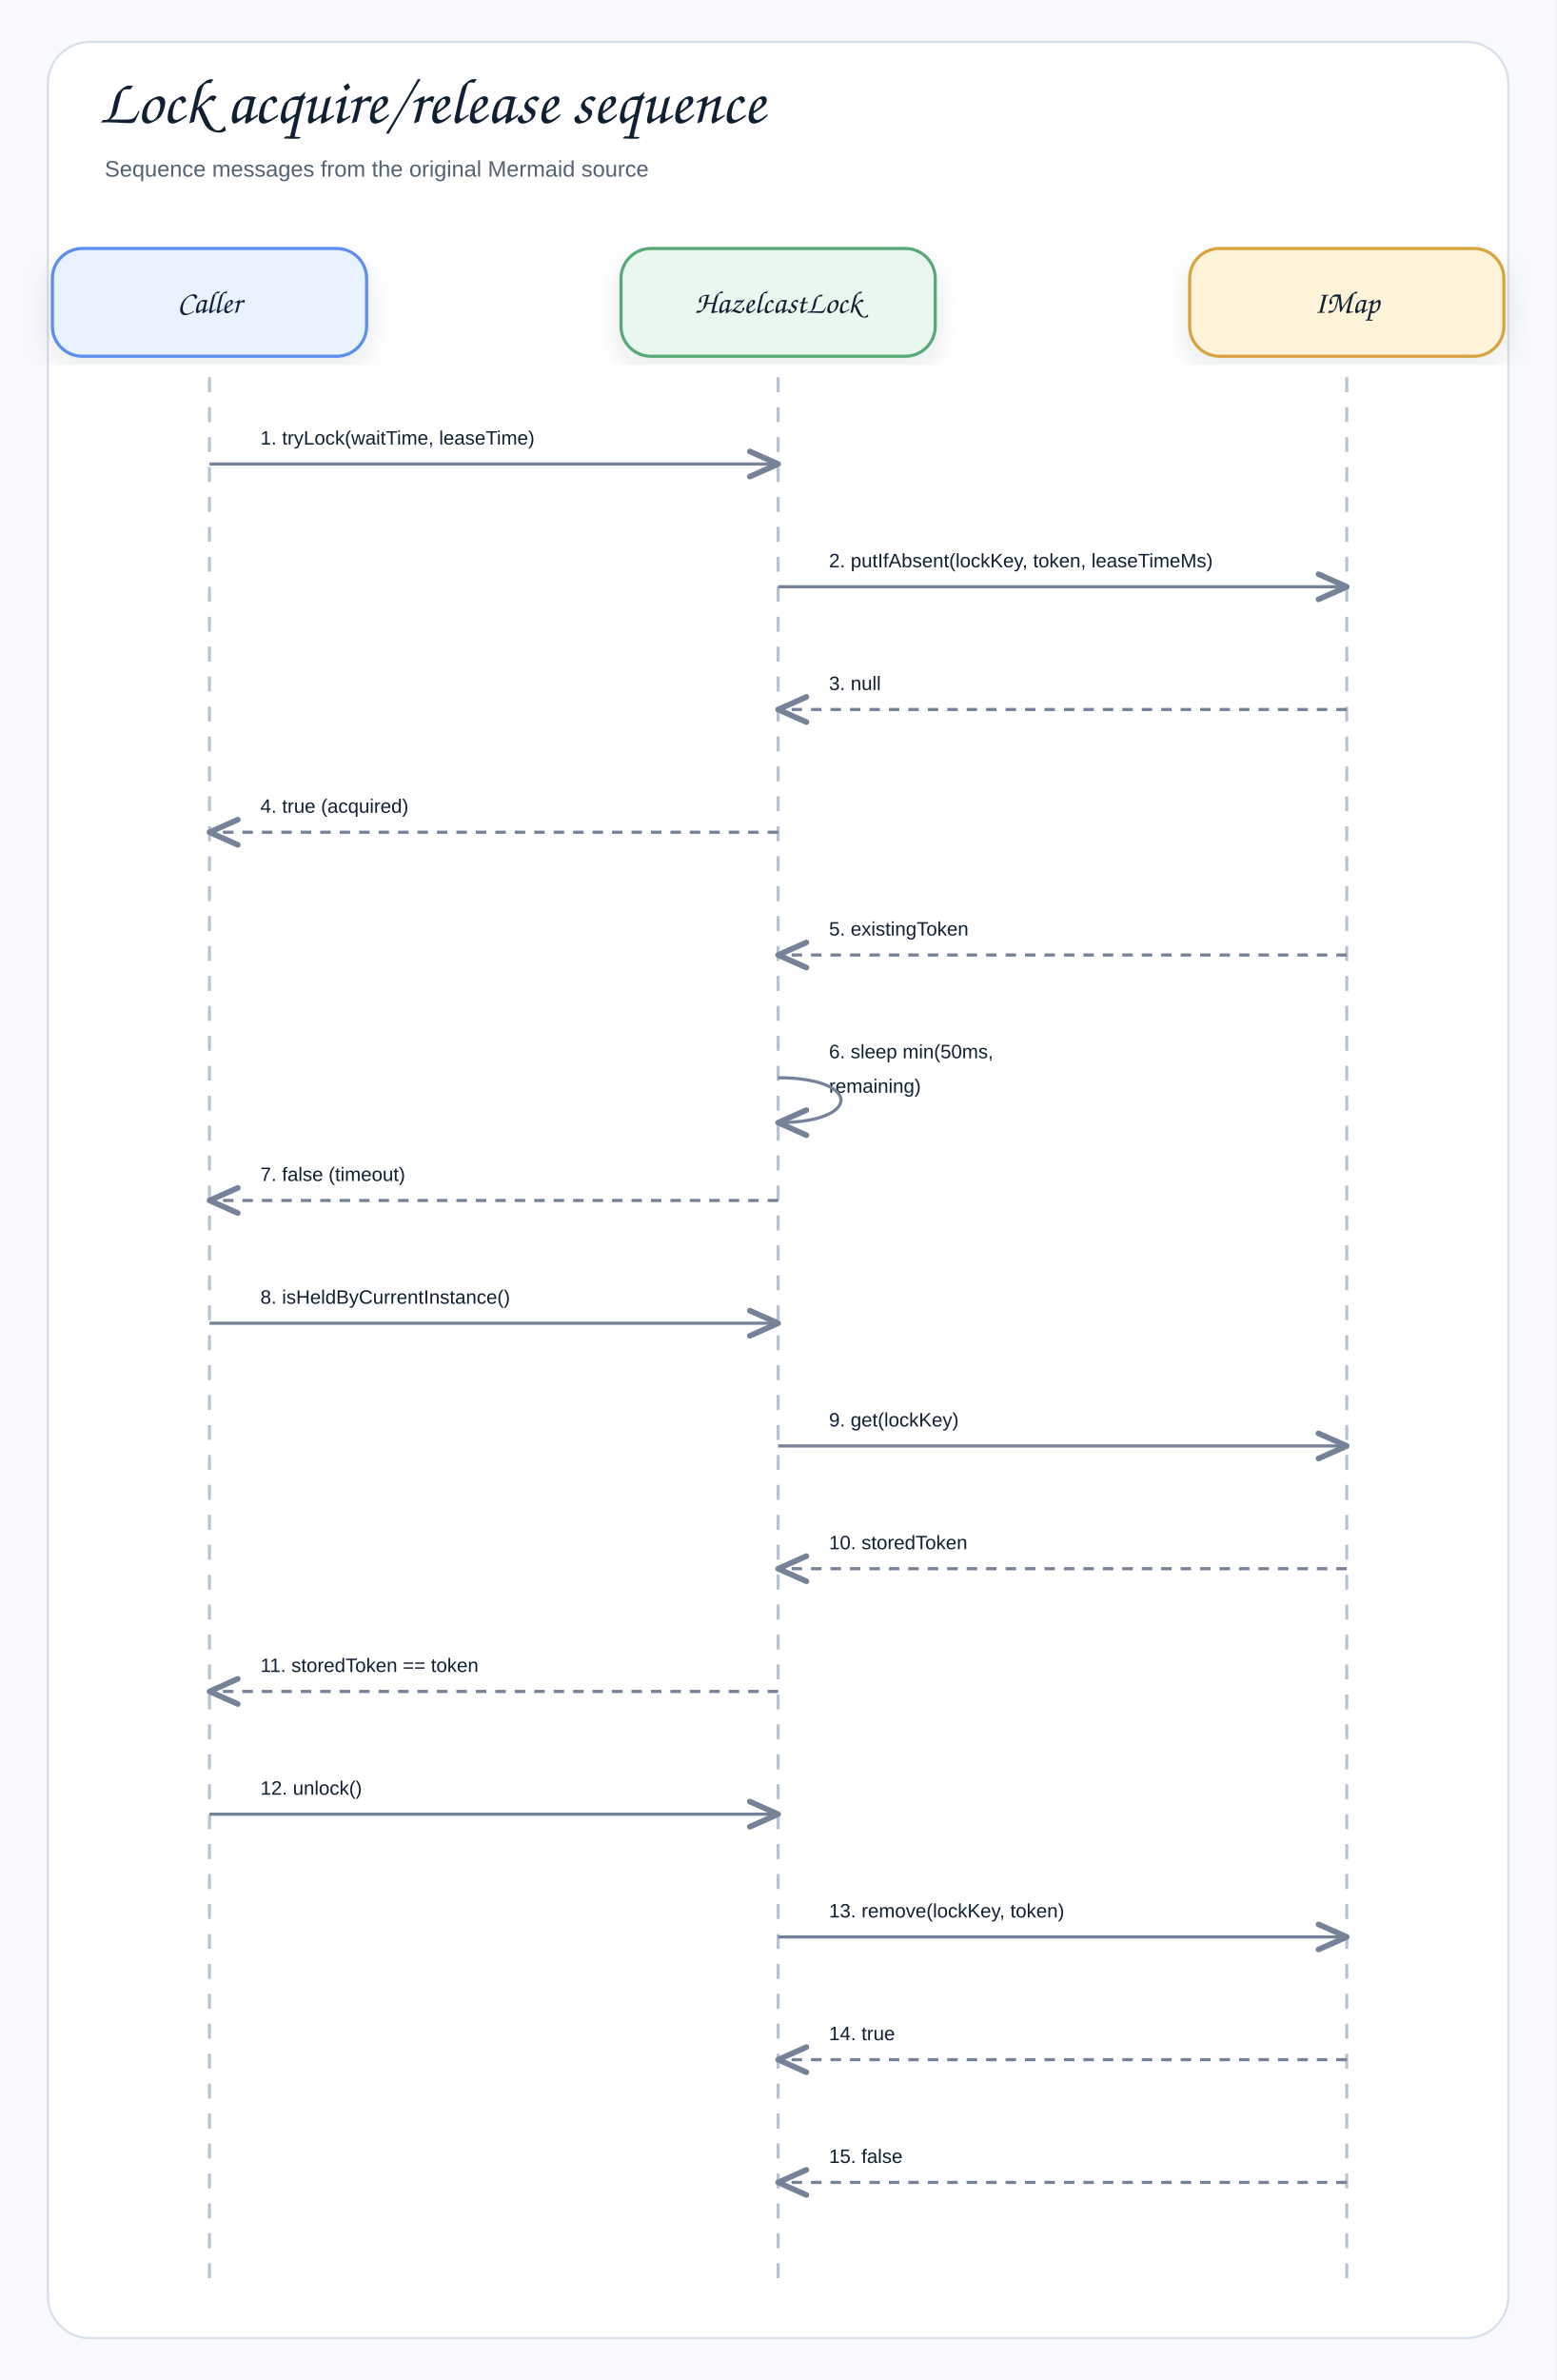
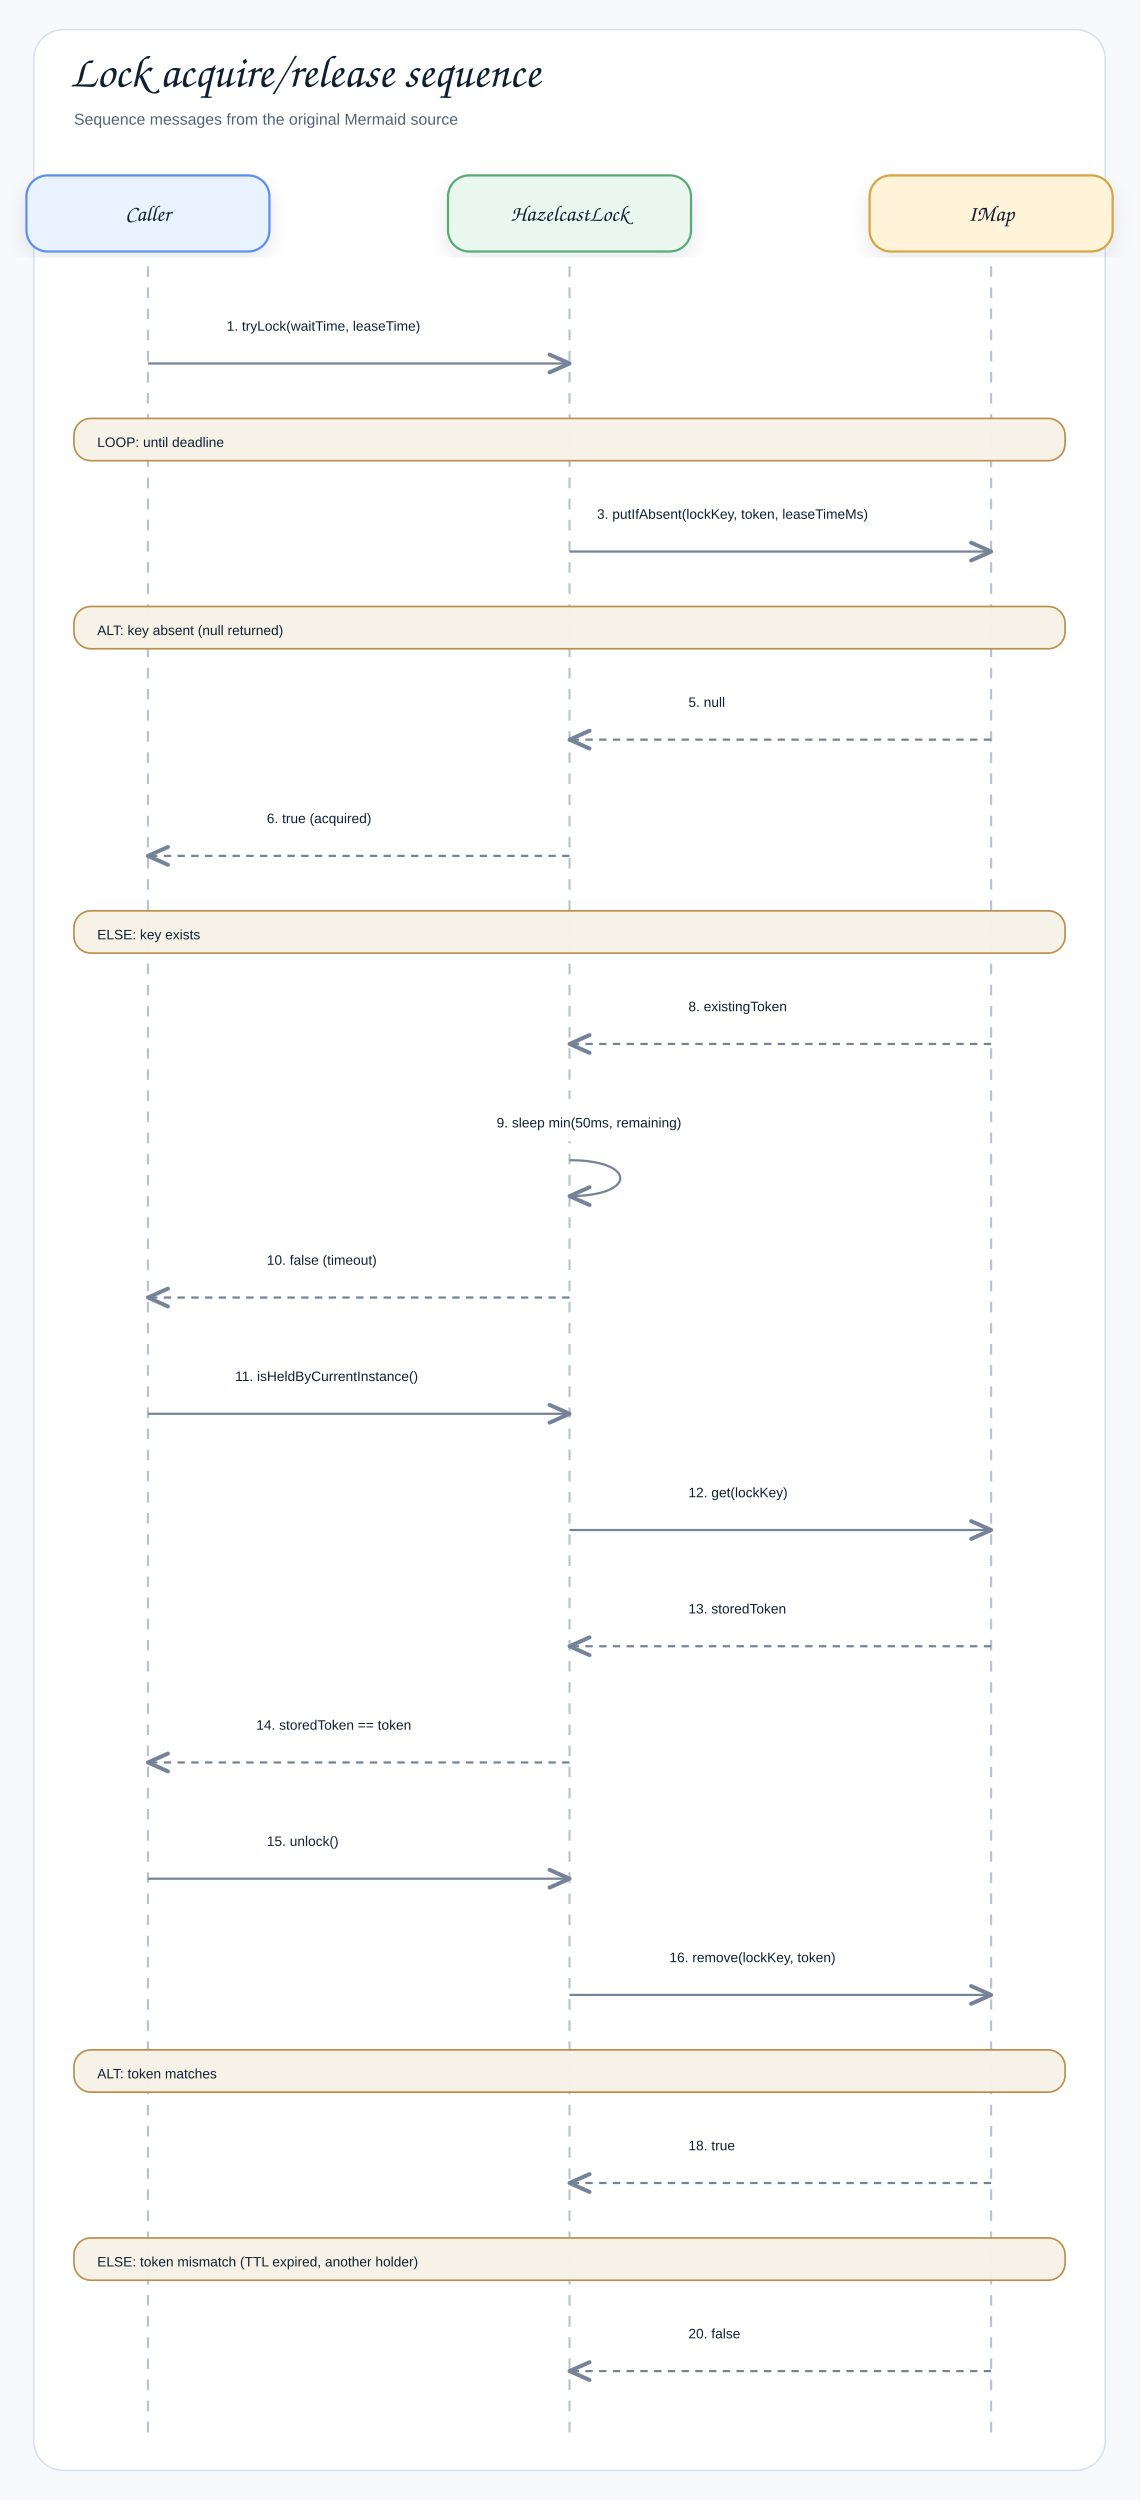
- <svg xmlns="http://www.w3.org/2000/svg" width="1040" height="1590" viewBox="0 0 1040 1590" role="img" aria-label="Lock acquire/release sequence">
+ <svg xmlns="http://www.w3.org/2000/svg" width="1078" height="2366" viewBox="0 0 1078 2366" role="img" aria-label="Lock acquire/release sequence">
  <defs>
    <filter id="shadow" x="-8%" y="-8%" width="116%" height="116%">
      <feDropShadow dx="0" dy="8" stdDeviation="9" flood-color="#1f2937" flood-opacity="0.10" />
    </filter>
    <marker id="openArrow" markerWidth="12" markerHeight="10" refX="10" refY="5" orient="auto" markerUnits="strokeWidth">
      <path d="M 1 1 L 10 5 L 1 9" fill="none" stroke="#758297" stroke-width="1.8" stroke-linecap="round" stroke-linejoin="round" />
    </marker>
    <marker id="inherit" markerWidth="14" markerHeight="12" refX="12" refY="6" orient="auto" markerUnits="strokeWidth">
      <path d="M 0 1 L 12 6 L 0 11 Z" fill="#ffffff" stroke="#758297" stroke-width="1.8" />
    </marker>
    <style>
    .canvas{fill:#f7f9fc}.frame{fill:#fff;stroke:#d8e0ea;stroke-width:1.5}
    .title{font-family:"Architects Daughter","Comic Sans MS","Comic Sans",cursive;font-size:43px;font-weight:400;fill:#102033}
    .subtitle{font-family:"Comic Sans MS","Comic Sans","Comic Neue",Arial,sans-serif;font-size:15px;font-weight:400;fill:#536273}
    .label{font-family:"Architects Daughter","Comic Sans MS","Comic Sans",cursive;font-size:25px;font-weight:400;fill:#102033}
    .smallLabel{font-family:"Architects Daughter","Comic Sans MS","Comic Sans",cursive;font-size:21px;font-weight:400;fill:#102033}
    .mono{font-family:"Comic Sans MS","Comic Sans","Comic Neue",Arial,sans-serif;font-size:12px;font-weight:400;fill:#102033}
    .small{font-family:"Comic Sans MS","Comic Sans","Comic Neue",Arial,sans-serif;font-size:12px;font-weight:400;fill:#536273}
    .strong{font-family:"Comic Sans MS","Comic Sans","Comic Neue",Arial,sans-serif;font-size:13px;font-weight:400;fill:#102033}
    .card{stroke-width:2.1;filter:url(#shadow)}.compartment{stroke-width:1.5;fill:none}
    .line{stroke:#758297;stroke-width:2.1;fill:none;marker-end:url(#openArrow)}
    .plainLine{stroke:#758297;stroke-width:2.1;fill:none}
    .dashed{stroke:#758297;stroke-width:2.1;stroke-dasharray:7 6;fill:none;marker-end:url(#openArrow)}
    .inheritLine{stroke:#758297;stroke-width:2.2;fill:none;marker-end:url(#inherit)}
    .implLine{stroke:#758297;stroke-width:2.2;stroke-dasharray:8 7;fill:none;marker-end:url(#inherit)}
  </style>
  </defs>
-   <rect class="canvas" width="1040" height="1590" />
-   <rect class="frame" x="32" y="28" width="976" height="1534" rx="28" />
+   <rect class="canvas" width="1078" height="2366" />
+   <rect class="frame" x="32" y="28" width="1014" height="2310" rx="28" />
  <text class="title" x="66" y="82">Lock acquire/release sequence</text>
  <text class="subtitle" x="70" y="118">Sequence messages from the original Mermaid source</text>
-   <rect class="card" x="35" y="166" width="210" height="72" rx="20" fill="#E8F3FF" stroke="#5B8DEF" />
+   <rect class="card" x="25" y="166" width="230" height="72" rx="20" fill="#E8F3FF" stroke="#5B8DEF" />
  <text class="smallLabel" x="140" y="209" text-anchor="middle">Caller</text>
-   <line x1="140" y1="252" x2="140" y2="1530" stroke="#b7c2d1" stroke-width="2" stroke-dasharray="10 10" />
-   <rect class="card" x="415" y="166" width="210" height="72" rx="20" fill="#EAF7EF" stroke="#58A978" />
-   <text class="smallLabel" x="520" y="209" text-anchor="middle">HazelcastLock</text>
-   <line x1="520" y1="252" x2="520" y2="1530" stroke="#b7c2d1" stroke-width="2" stroke-dasharray="10 10" />
-   <rect class="card" x="795" y="166" width="210" height="72" rx="20" fill="#FFF3D9" stroke="#D6A441" />
-   <text class="smallLabel" x="900" y="209" text-anchor="middle">IMap</text>
-   <line x1="900" y1="252" x2="900" y2="1530" stroke="#b7c2d1" stroke-width="2" stroke-dasharray="10 10" />
-   <rect x="158" y="270" width="344" height="39" rx="12" fill="#ffffff" opacity="0.97" />
-   <text class="strong" x="174" y="297" text-anchor="start">1. tryLock(waitTime, leaseTime)</text>
-   <path class="line" d="M140 310 L520 310" />
-   <rect x="538" y="352" width="344" height="39" rx="12" fill="#ffffff" opacity="0.97" />
-   <text class="strong" x="554" y="379" text-anchor="start">2. putIfAbsent(lockKey, token, leaseTimeMs)</text>
-   <path class="line" d="M520 392 L900 392" />
-   <rect x="538" y="434" width="344" height="39" rx="12" fill="#ffffff" opacity="0.97" />
-   <text class="strong" x="554" y="461" text-anchor="start">3. null</text>
-   <path class="dashed" d="M900 474 L520 474" />
-   <rect x="158" y="516" width="344" height="39" rx="12" fill="#ffffff" opacity="0.97" />
-   <text class="strong" x="174" y="543" text-anchor="start">4. true (acquired)</text>
-   <path class="dashed" d="M520 556 L140 556" />
-   <rect x="538" y="598" width="344" height="39" rx="12" fill="#ffffff" opacity="0.97" />
-   <text class="strong" x="554" y="625" text-anchor="start">5. existingToken</text>
-   <path class="dashed" d="M900 638 L520 638" />
-   <rect x="538" y="680" width="190" height="62" rx="12" fill="#ffffff" opacity="0.97" />
-   <text class="strong" x="554" y="707" text-anchor="start">6. sleep min(50ms,</text>
-   <text class="strong" x="554" y="730" text-anchor="start">remaining)</text>
-   <path class="line" d="M520 720 C576 720 576 750 520 750" />
-   <rect x="158" y="762" width="344" height="39" rx="12" fill="#ffffff" opacity="0.97" />
-   <text class="strong" x="174" y="789" text-anchor="start">7. false (timeout)</text>
-   <path class="dashed" d="M520 802 L140 802" />
-   <rect x="158" y="844" width="344" height="39" rx="12" fill="#ffffff" opacity="0.97" />
-   <text class="strong" x="174" y="871" text-anchor="start">8. isHeldByCurrentInstance()</text>
-   <path class="line" d="M140 884 L520 884" />
-   <rect x="538" y="926" width="344" height="39" rx="12" fill="#ffffff" opacity="0.97" />
-   <text class="strong" x="554" y="953" text-anchor="start">9. get(lockKey)</text>
-   <path class="line" d="M520 966 L900 966" />
-   <rect x="538" y="1008" width="344" height="39" rx="12" fill="#ffffff" opacity="0.97" />
-   <text class="strong" x="554" y="1035" text-anchor="start">10. storedToken</text>
-   <path class="dashed" d="M900 1048 L520 1048" />
-   <rect x="158" y="1090" width="344" height="39" rx="12" fill="#ffffff" opacity="0.97" />
-   <text class="strong" x="174" y="1117" text-anchor="start">11. storedToken == token</text>
-   <path class="dashed" d="M520 1130 L140 1130" />
-   <rect x="158" y="1172" width="344" height="39" rx="12" fill="#ffffff" opacity="0.97" />
-   <text class="strong" x="174" y="1199" text-anchor="start">12. unlock()</text>
-   <path class="line" d="M140 1212 L520 1212" />
-   <rect x="538" y="1254" width="344" height="39" rx="12" fill="#ffffff" opacity="0.97" />
-   <text class="strong" x="554" y="1281" text-anchor="start">13. remove(lockKey, token)</text>
-   <path class="line" d="M520 1294 L900 1294" />
-   <rect x="538" y="1336" width="344" height="39" rx="12" fill="#ffffff" opacity="0.97" />
-   <text class="strong" x="554" y="1363" text-anchor="start">14. true</text>
-   <path class="dashed" d="M900 1376 L520 1376" />
-   <rect x="538" y="1418" width="344" height="39" rx="12" fill="#ffffff" opacity="0.97" />
-   <text class="strong" x="554" y="1445" text-anchor="start">15. false</text>
-   <path class="dashed" d="M900 1458 L520 1458" />
+   <line class="lifeline" x1="140" y1="252" x2="140" y2="2306" stroke="#b7c2d1" stroke-width="2" stroke-dasharray="10 10" />
+   <rect class="card" x="424" y="166" width="230" height="72" rx="20" fill="#EAF7EF" stroke="#58A978" />
+   <text class="smallLabel" x="539" y="209" text-anchor="middle">HazelcastLock</text>
+   <line class="lifeline" x1="539" y1="252" x2="539" y2="2306" stroke="#b7c2d1" stroke-width="2" stroke-dasharray="10 10" />
+   <rect class="card" x="823" y="166" width="230" height="72" rx="20" fill="#FFF3D9" stroke="#D6A441" />
+   <text class="smallLabel" x="938" y="209" text-anchor="middle">IMap</text>
+   <line class="lifeline" x1="938" y1="252" x2="938" y2="2306" stroke="#b7c2d1" stroke-width="2" stroke-dasharray="10 10" />
+   <rect x="196.5" y="286" width="286" height="40" rx="12" fill="#ffffff" opacity="0.97" />
+   <text class="strong" x="214.5" y="313" text-anchor="start">1. tryLock(waitTime, leaseTime)</text>
+   <path class="line" d="M140 344 L539 344" />
+   <rect x="70" y="396" width="938" height="40" rx="16" fill="#F7F1E7" stroke="#B88A44" stroke-width="1.6" opacity="0.96" />
+   <text class="strong" x="92" y="423" text-anchor="start">LOOP: until deadline</text>
+   <rect x="547" y="464" width="383" height="40" rx="12" fill="#ffffff" opacity="0.97" />
+   <text class="strong" x="565" y="491" text-anchor="start">3. putIfAbsent(lockKey, token, leaseTimeMs)</text>
+   <path class="line" d="M539 522 L938 522" />
+   <rect x="70" y="574" width="938" height="40" rx="16" fill="#F7F1E7" stroke="#B88A44" stroke-width="1.6" opacity="0.96" />
+   <text class="strong" x="92" y="601" text-anchor="start">ALT: key absent (null returned)</text>
+   <rect x="633.5" y="642" width="210" height="40" rx="12" fill="#ffffff" opacity="0.97" />
+   <text class="strong" x="651.5" y="669" text-anchor="start">5. null</text>
+   <path class="dashed" d="M938 700 L539 700" />
+   <rect x="234.5" y="752" width="210" height="40" rx="12" fill="#ffffff" opacity="0.97" />
+   <text class="strong" x="252.5" y="779" text-anchor="start">6. true (acquired)</text>
+   <path class="dashed" d="M539 810 L140 810" />
+   <rect x="70" y="862" width="938" height="40" rx="16" fill="#F7F1E7" stroke="#B88A44" stroke-width="1.6" opacity="0.96" />
+   <text class="strong" x="92" y="889" text-anchor="start">ELSE: key exists</text>
+   <rect x="633.5" y="930" width="210" height="40" rx="12" fill="#ffffff" opacity="0.97" />
+   <text class="strong" x="651.5" y="957" text-anchor="start">8. existingToken</text>
+   <path class="dashed" d="M938 988 L539 988" />
+   <rect x="452" y="1040" width="270" height="40" rx="12" fill="#ffffff" opacity="0.97" />
+   <text class="strong" x="470" y="1067" text-anchor="start">9. sleep min(50ms, remaining)</text>
+   <path class="line" d="M539 1098 C603 1098 603 1132 539 1132" />
+   <rect x="234.5" y="1170" width="210" height="40" rx="12" fill="#ffffff" opacity="0.97" />
+   <text class="strong" x="252.5" y="1197" text-anchor="start">10. false (timeout)</text>
+   <path class="dashed" d="M539 1228 L140 1228" />
+   <rect x="204.5" y="1280" width="270" height="40" rx="12" fill="#ffffff" opacity="0.97" />
+   <text class="strong" x="222.5" y="1307" text-anchor="start">11. isHeldByCurrentInstance()</text>
+   <path class="line" d="M140 1338 L539 1338" />
+   <rect x="633.5" y="1390" width="210" height="40" rx="12" fill="#ffffff" opacity="0.97" />
+   <text class="strong" x="651.5" y="1417" text-anchor="start">12. get(lockKey)</text>
+   <path class="line" d="M539 1448 L938 1448" />
+   <rect x="633.5" y="1500" width="210" height="40" rx="12" fill="#ffffff" opacity="0.97" />
+   <text class="strong" x="651.5" y="1527" text-anchor="start">13. storedToken</text>
+   <path class="dashed" d="M938 1558 L539 1558" />
+   <rect x="224.5" y="1610" width="230" height="40" rx="12" fill="#ffffff" opacity="0.97" />
+   <text class="strong" x="242.5" y="1637" text-anchor="start">14. storedToken == token</text>
+   <path class="dashed" d="M539 1668 L140 1668" />
+   <rect x="234.5" y="1720" width="210" height="40" rx="12" fill="#ffffff" opacity="0.97" />
+   <text class="strong" x="252.5" y="1747" text-anchor="start">15. unlock()</text>
+   <path class="line" d="M140 1778 L539 1778" />
+   <rect x="615.5" y="1830" width="246" height="40" rx="12" fill="#ffffff" opacity="0.97" />
+   <text class="strong" x="633.5" y="1857" text-anchor="start">16. remove(lockKey, token)</text>
+   <path class="line" d="M539 1888 L938 1888" />
+   <rect x="70" y="1940" width="938" height="40" rx="16" fill="#F7F1E7" stroke="#B88A44" stroke-width="1.6" opacity="0.96" />
+   <text class="strong" x="92" y="1967" text-anchor="start">ALT: token matches</text>
+   <rect x="633.5" y="2008" width="210" height="40" rx="12" fill="#ffffff" opacity="0.97" />
+   <text class="strong" x="651.5" y="2035" text-anchor="start">18. true</text>
+   <path class="dashed" d="M938 2066 L539 2066" />
+   <rect x="70" y="2118" width="938" height="40" rx="16" fill="#F7F1E7" stroke="#B88A44" stroke-width="1.6" opacity="0.96" />
+   <text class="strong" x="92" y="2145" text-anchor="start">ELSE: token mismatch (TTL expired, another holder)</text>
+   <rect x="633.5" y="2186" width="210" height="40" rx="12" fill="#ffffff" opacity="0.97" />
+   <text class="strong" x="651.5" y="2213" text-anchor="start">20. false</text>
+   <path class="dashed" d="M938 2244 L539 2244" />
</svg>
